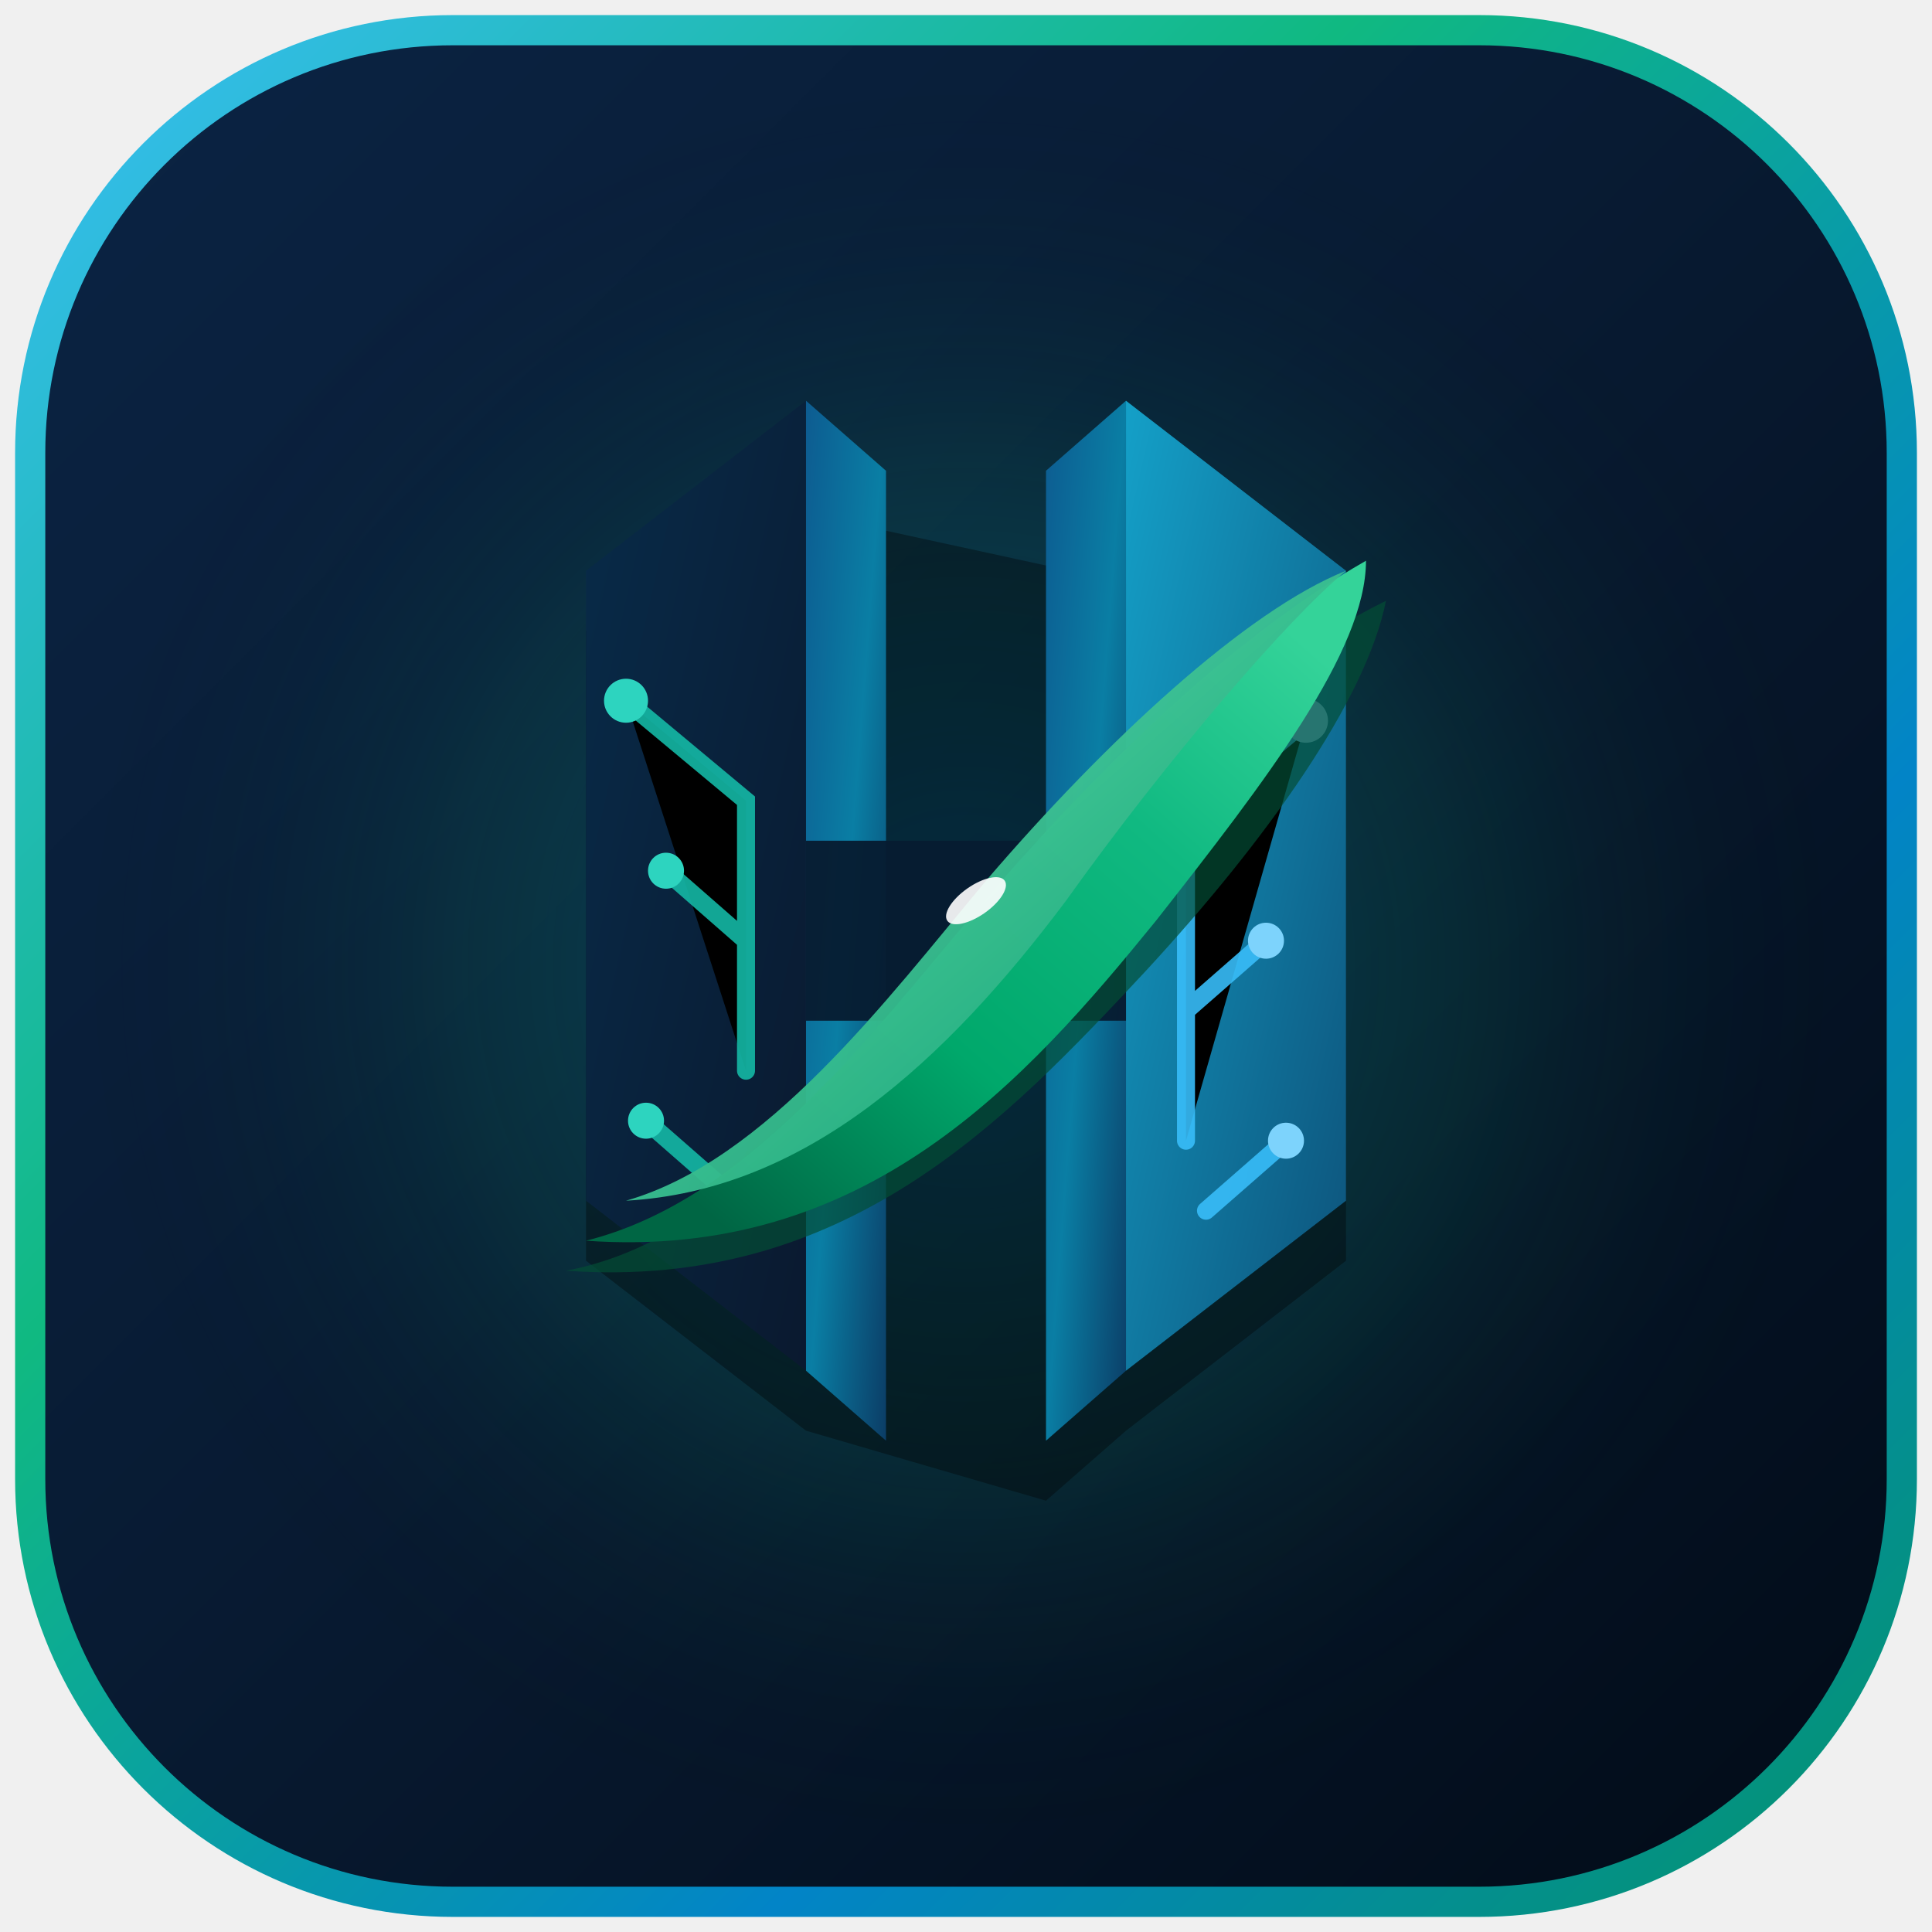
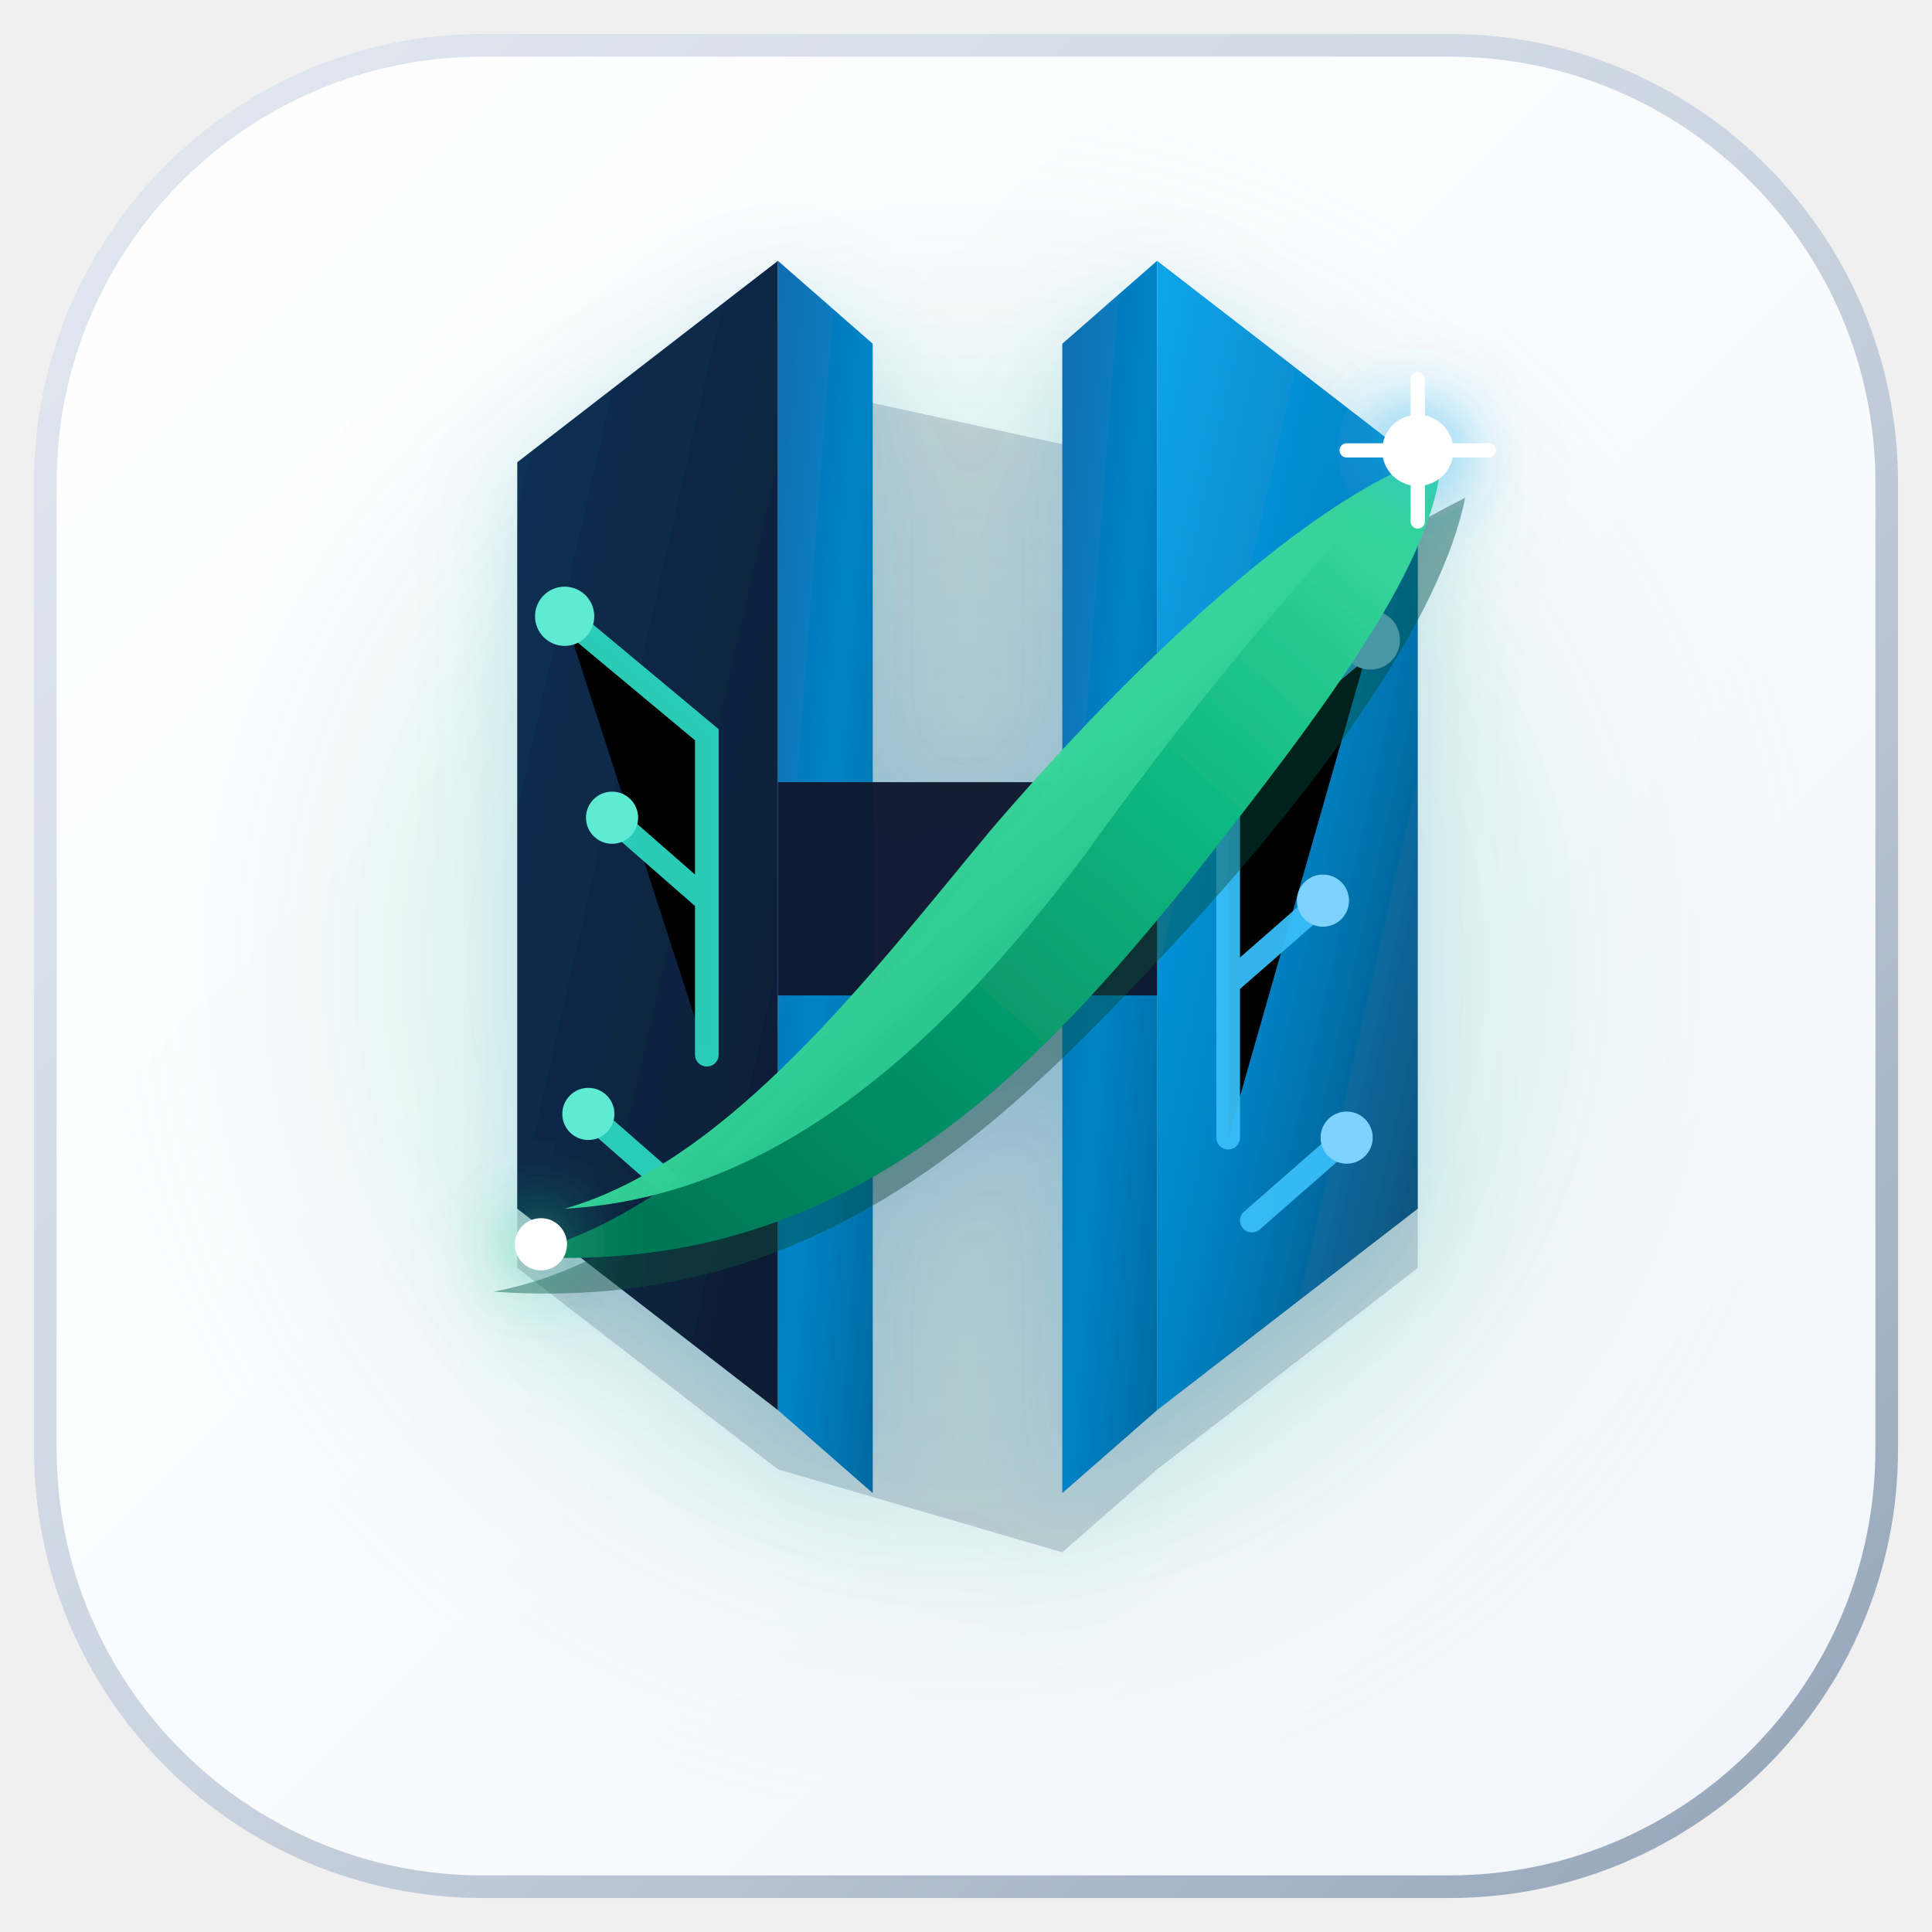
<svg xmlns="http://www.w3.org/2000/svg" viewBox="0 0 512 512" width="512" height="512">
  <defs>
-     <linearGradient id="iconBgGrad" x1="0%" y1="0%" x2="100%" y2="100%">
-       <stop offset="0%" stop-color="#0b2444" />
-       <stop offset="45%" stop-color="#081b33" />
-       <stop offset="100%" stop-color="#020b17" />
+     <linearGradient id="iconBgGradWhite" x1="0%" y1="0%" x2="100%" y2="100%">
+       <stop offset="0%" stop-color="#ffffff" />
+       <stop offset="60%" stop-color="#f8fafc" />
+       <stop offset="100%" stop-color="#f1f5f9" />
    </linearGradient>
-     <linearGradient id="iconBorderGrad" x1="0%" y1="0%" x2="100%" y2="100%">
-       <stop offset="0%" stop-color="#38bdf8" />
-       <stop offset="35%" stop-color="#10b981" />
-       <stop offset="70%" stop-color="#0284c7" />
-       <stop offset="100%" stop-color="#059669" />
+     <linearGradient id="iconBorderGradWhite" x1="0%" y1="0%" x2="100%" y2="100%">
+       <stop offset="0%" stop-color="#e2e8f0" />
+       <stop offset="50%" stop-color="#cbd5e1" />
+       <stop offset="100%" stop-color="#94a3b8" />
    </linearGradient>
-     <radialGradient id="centerGlow" cx="50%" cy="50%" r="50%">
-       <stop offset="0%" stop-color="#0284c7" stop-opacity="0.35" />
-       <stop offset="55%" stop-color="#10b981" stop-opacity="0.12" />
-       <stop offset="100%" stop-color="#000000" stop-opacity="0" />
+     <radialGradient id="centerGlowWhite" cx="50%" cy="50%" r="50%">
+       <stop offset="0%" stop-color="#0284c7" stop-opacity="0.18" />
+       <stop offset="65%" stop-color="#10b981" stop-opacity="0.08" />
+       <stop offset="100%" stop-color="#ffffff" stop-opacity="0" />
    </radialGradient>
+     <filter id="logoShadow" x="-20%" y="-20%" width="140%" height="140%">
+       <feDropShadow dx="0" dy="10" stdDeviation="14" flood-color="#0f172a" flood-opacity="0.22" />
+       <feDropShadow dx="0" dy="2" stdDeviation="4" flood-color="#0284c7" flood-opacity="0.18" />
+     </filter>
    <linearGradient id="blueDarkFacet" x1="0%" y1="0%" x2="100%" y2="100%">
-       <stop offset="0%" stop-color="#082b49" />
-       <stop offset="100%" stop-color="#0a192f" />
+       <stop offset="0%" stop-color="#0a3258" />
+       <stop offset="100%" stop-color="#071b30" />
    </linearGradient>
    <linearGradient id="blueLightFacet" x1="0%" y1="0%" x2="100%" y2="100%">
-       <stop offset="0%" stop-color="#0d5c91" />
-       <stop offset="50%" stop-color="#0a7ea4" />
-       <stop offset="100%" stop-color="#0b3d66" />
+       <stop offset="0%" stop-color="#0e6db0" />
+       <stop offset="50%" stop-color="#0284c7" />
+       <stop offset="100%" stop-color="#0369a1" />
    </linearGradient>
    <linearGradient id="cyanFacet" x1="0%" y1="0%" x2="100%" y2="100%">
-       <stop offset="0%" stop-color="#14a0c8" />
-       <stop offset="100%" stop-color="#0d527a" />
+       <stop offset="0%" stop-color="#0ea5e9" />
+       <stop offset="50%" stop-color="#0284c7" />
+       <stop offset="100%" stop-color="#0c4a6e" />
    </linearGradient>
    <linearGradient id="greenRibbonGrad" x1="10%" y1="90%" x2="90%" y2="10%">
-       <stop offset="0%" stop-color="#006644" />
-       <stop offset="35%" stop-color="#00a86b" />
+       <stop offset="0%" stop-color="#047857" />
+       <stop offset="35%" stop-color="#059669" />
      <stop offset="70%" stop-color="#10b981" />
      <stop offset="100%" stop-color="#34d399" />
    </linearGradient>
    <linearGradient id="greenHighlightGrad" x1="0%" y1="0%" x2="100%" y2="100%">
-       <stop offset="0%" stop-color="#6ee7b7" />
+       <stop offset="0%" stop-color="#a7f3d0" />
+       <stop offset="50%" stop-color="#34d399" />
      <stop offset="100%" stop-color="#059669" />
    </linearGradient>
  </defs>
-   <rect x="8" y="8" width="496" height="496" rx="112" fill="url(#iconBgGrad)" stroke="url(#iconBorderGrad)" stroke-width="8" />
-   <rect x="16" y="16" width="480" height="480" rx="104" fill="url(#centerGlow)" />
-   <g transform="translate(97, 85) scale(2.65)">
-     <path d="M22,25 L44,8 L52,15 L98,25 L98,88 L76,105 L68,112 L44,105 L22,88 Z" fill="#000000" opacity="0.35" transform="translate(0, 6)" />
+   <rect x="12" y="12" width="488" height="488" rx="116" fill="url(#iconBgGradWhite)" stroke="url(#iconBorderGradWhite)" stroke-width="6" />
+   <rect x="24" y="24" width="464" height="464" rx="104" fill="url(#centerGlowWhite)" />
+   <g transform="translate(68, 44) scale(3.14)" filter="url(#logoShadow)">
+     <path d="M22,25 L44,8 L52,15 L98,25 L98,88 L76,105 L68,112 L44,105 L22,88 Z" fill="#0f172a" opacity="0.18" transform="translate(0, 5)" />
    <polygon points="22,25 44,8 44,105 22,88" fill="url(#blueDarkFacet)" />
    <polygon points="44,8 52,15 52,112 44,105" fill="url(#blueLightFacet)" />
-     <path d="M26,38 L38,48 L38,75 M30,55 L38,62 M28,80 L36,87" stroke="#14b8a6" stroke-width="1.8" stroke-linecap="round" stroke-opacity="0.9" />
-     <circle cx="26" cy="38" r="2.2" fill="#2dd4bf" />
-     <circle cx="30" cy="55" r="1.8" fill="#2dd4bf" />
-     <circle cx="28" cy="80" r="1.8" fill="#2dd4bf" />
+     <path d="M26,38 L38,48 L38,75 M30,55 L38,62 M28,80 L36,87" stroke="#2dd4bf" stroke-width="2" stroke-linecap="round" stroke-opacity="0.95" />
+     <circle cx="26" cy="38" r="2.5" fill="#5eead4" />
+     <circle cx="30" cy="55" r="2.2" fill="#5eead4" />
+     <circle cx="28" cy="80" r="2.2" fill="#5eead4" />
    <polygon points="68,15 76,8 76,105 68,112" fill="url(#blueLightFacet)" />
    <polygon points="76,8 98,25 98,88 76,105" fill="url(#cyanFacet)" />
-     <path d="M94,40 L82,50 L82,82 M90,62 L82,69 M92,82 L84,89" stroke="#38bdf8" stroke-width="1.8" stroke-linecap="round" stroke-opacity="0.9" />
-     <circle cx="94" cy="40" r="2.2" fill="#7dd3fc" />
-     <circle cx="90" cy="62" r="1.8" fill="#7dd3fc" />
-     <circle cx="92" cy="82" r="1.8" fill="#7dd3fc" />
-     <polygon points="44,52 76,52 76,70 44,70" fill="#061b30" opacity="0.95" />
-     <path d="M20,95 C36,92 48,76 60,63 C72,50 86,36 102,28 C100,38 90,52 78,65 C64,80 48,97 20,95 Z" fill="#034d35" opacity="0.7" />
+     <path d="M94,40 L82,50 L82,82 M90,62 L82,69 M92,82 L84,89" stroke="#38bdf8" stroke-width="2" stroke-linecap="round" stroke-opacity="0.95" />
+     <circle cx="94" cy="40" r="2.5" fill="#7dd3fc" />
+     <circle cx="90" cy="62" r="2.2" fill="#7dd3fc" />
+     <circle cx="92" cy="82" r="2.2" fill="#7dd3fc" />
+     <polygon points="44,52 76,52 76,70 44,70" fill="#0f172a" opacity="0.95" />
+     <path d="M20,95 C36,92 48,76 60,63 C72,50 86,36 102,28 C100,38 90,52 78,65 C64,80 48,97 20,95 Z" fill="#064e3b" opacity="0.45" />
    <path d="M22,92 C38,88 50,72 61,59 C72,46 86,32 100,24 C100,33 90,46 79,60 C66,76 50,94 22,92 Z" fill="url(#greenRibbonGrad)" />
-     <path d="M26,88 C40,84 52,68 62,56 C74,42 88,29 98,25 C92,30 80,44 70,58 C58,74 44,87 26,88 Z" fill="url(#greenHighlightGrad)" opacity="0.95" />
-     <ellipse cx="61" cy="58" rx="3.5" ry="1.5" transform="rotate(-35 61 58)" fill="#ffffff" opacity="0.9" />
+     <path d="M26,88 C40,84 52,68 62,56 C74,42 88,29 98,25 C92,30 80,44 70,58 C58,74 44,87 26,88 Z" fill="url(#greenHighlightGrad)" opacity="0.98" />
+     <g transform="translate(98, 24)">
+       <circle cx="0" cy="0" r="3" fill="#ffffff" filter="drop-shadow(0 0 3px #38bdf8)" />
+       <path d="M-6,0 L6,0 M0,-6 L0,6" stroke="#ffffff" stroke-width="1.2" stroke-linecap="round" />
+     </g>
+     <g transform="translate(24, 91)">
+       <circle cx="0" cy="0" r="2.2" fill="#ffffff" filter="drop-shadow(0 0 3px #34d399)" />
+     </g>
  </g>
</svg>
